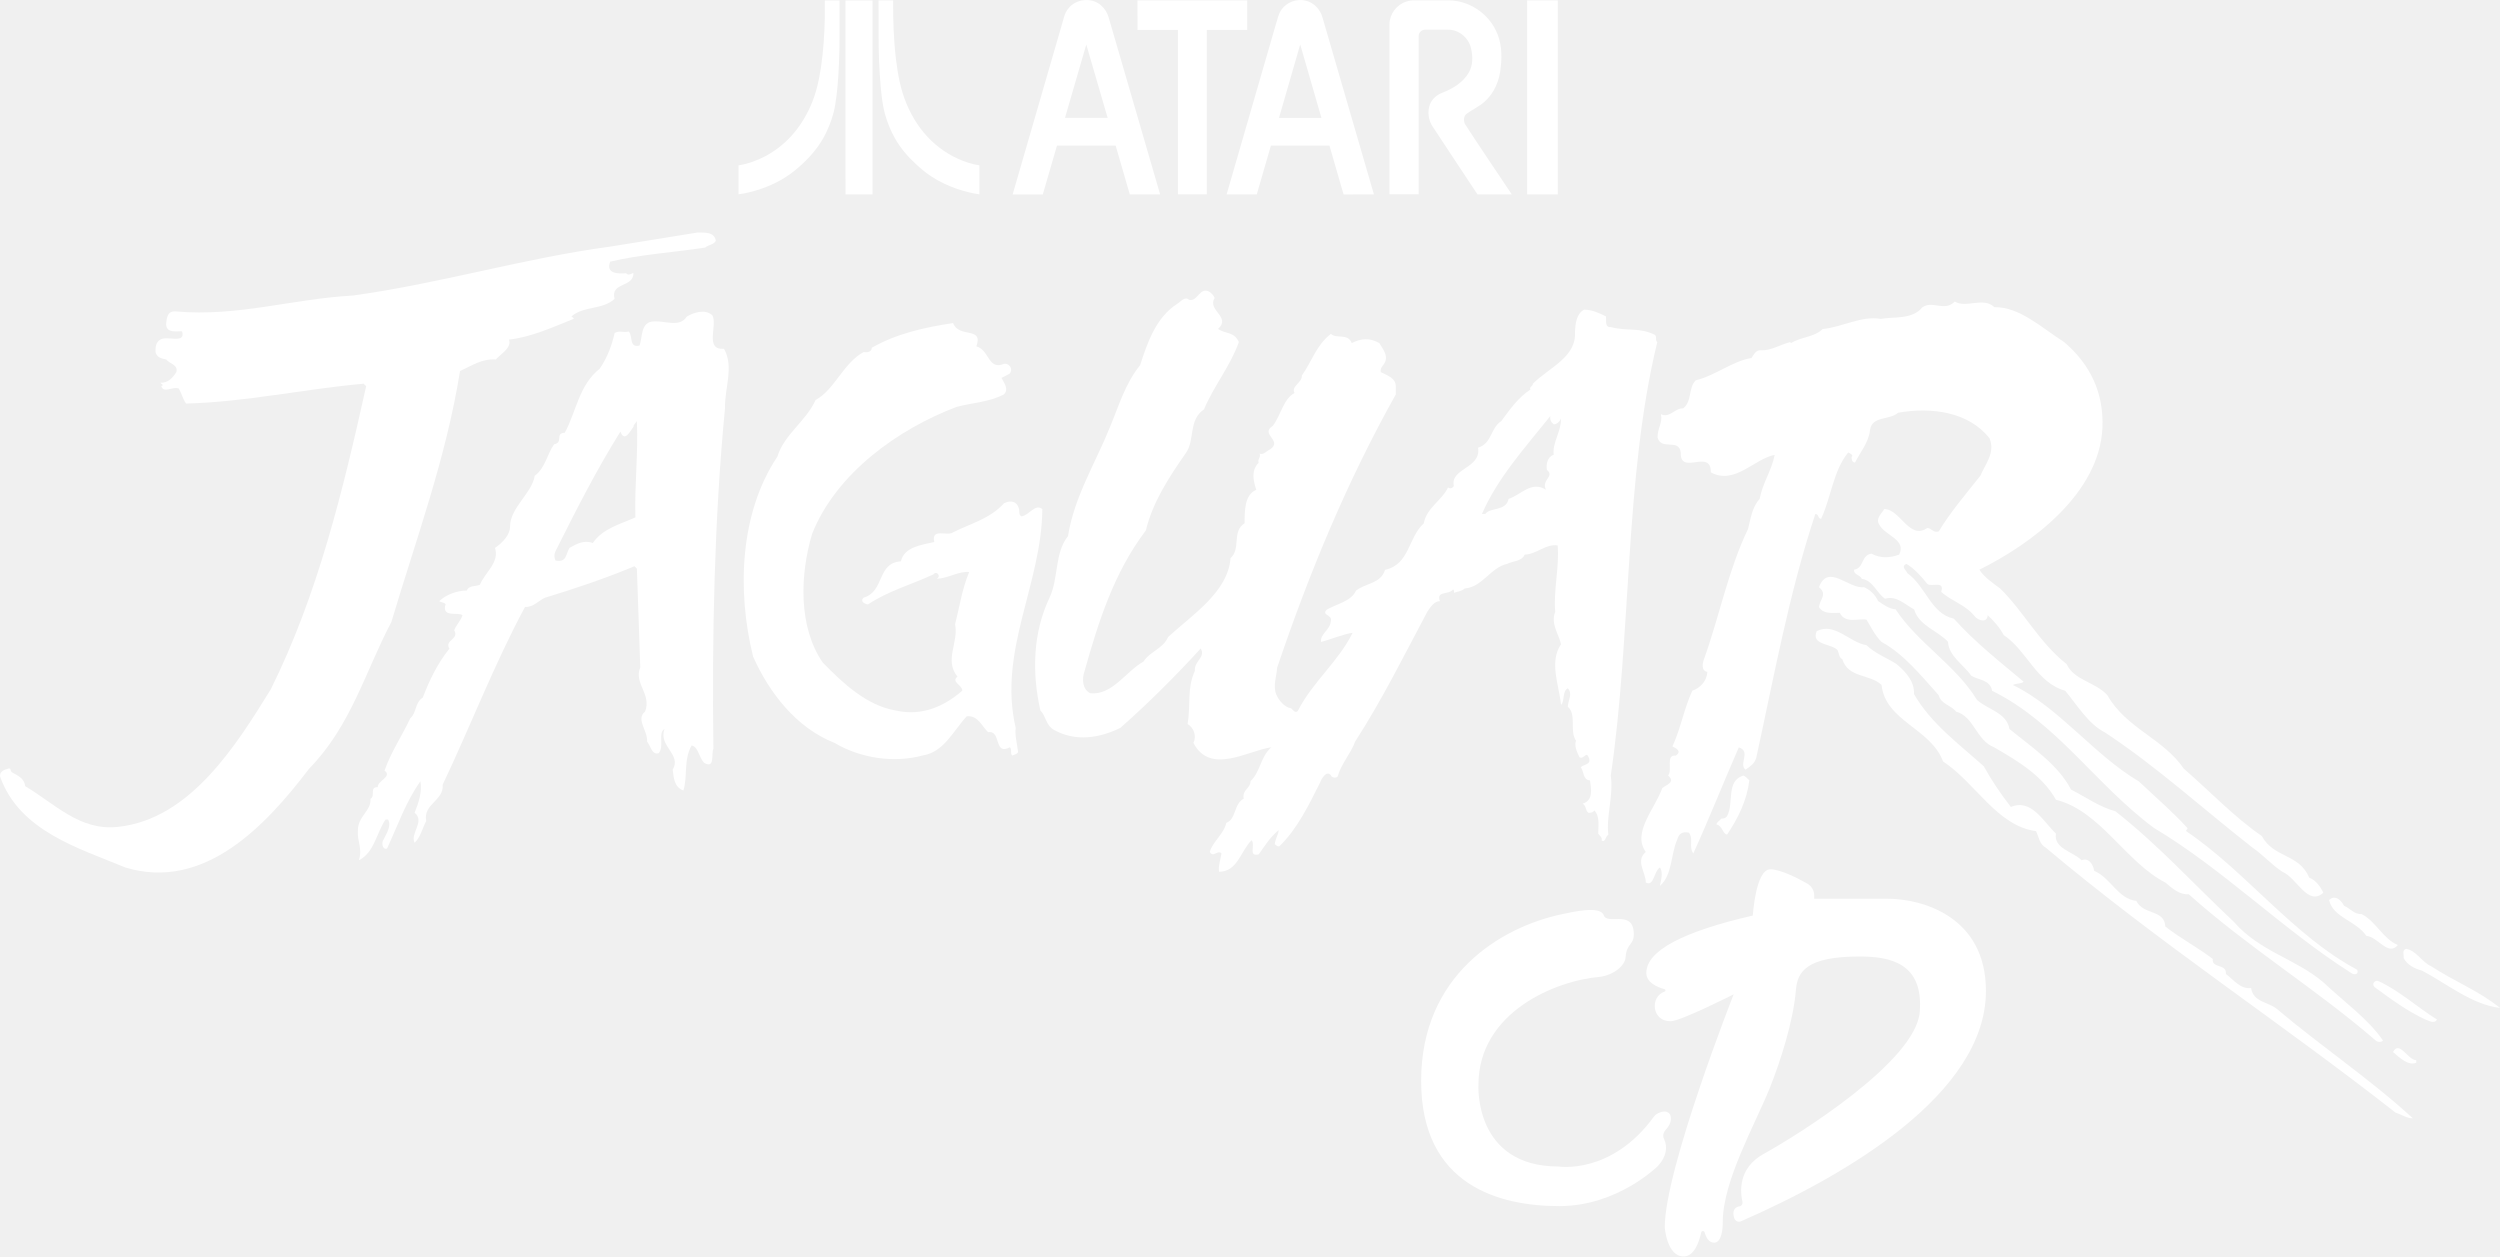
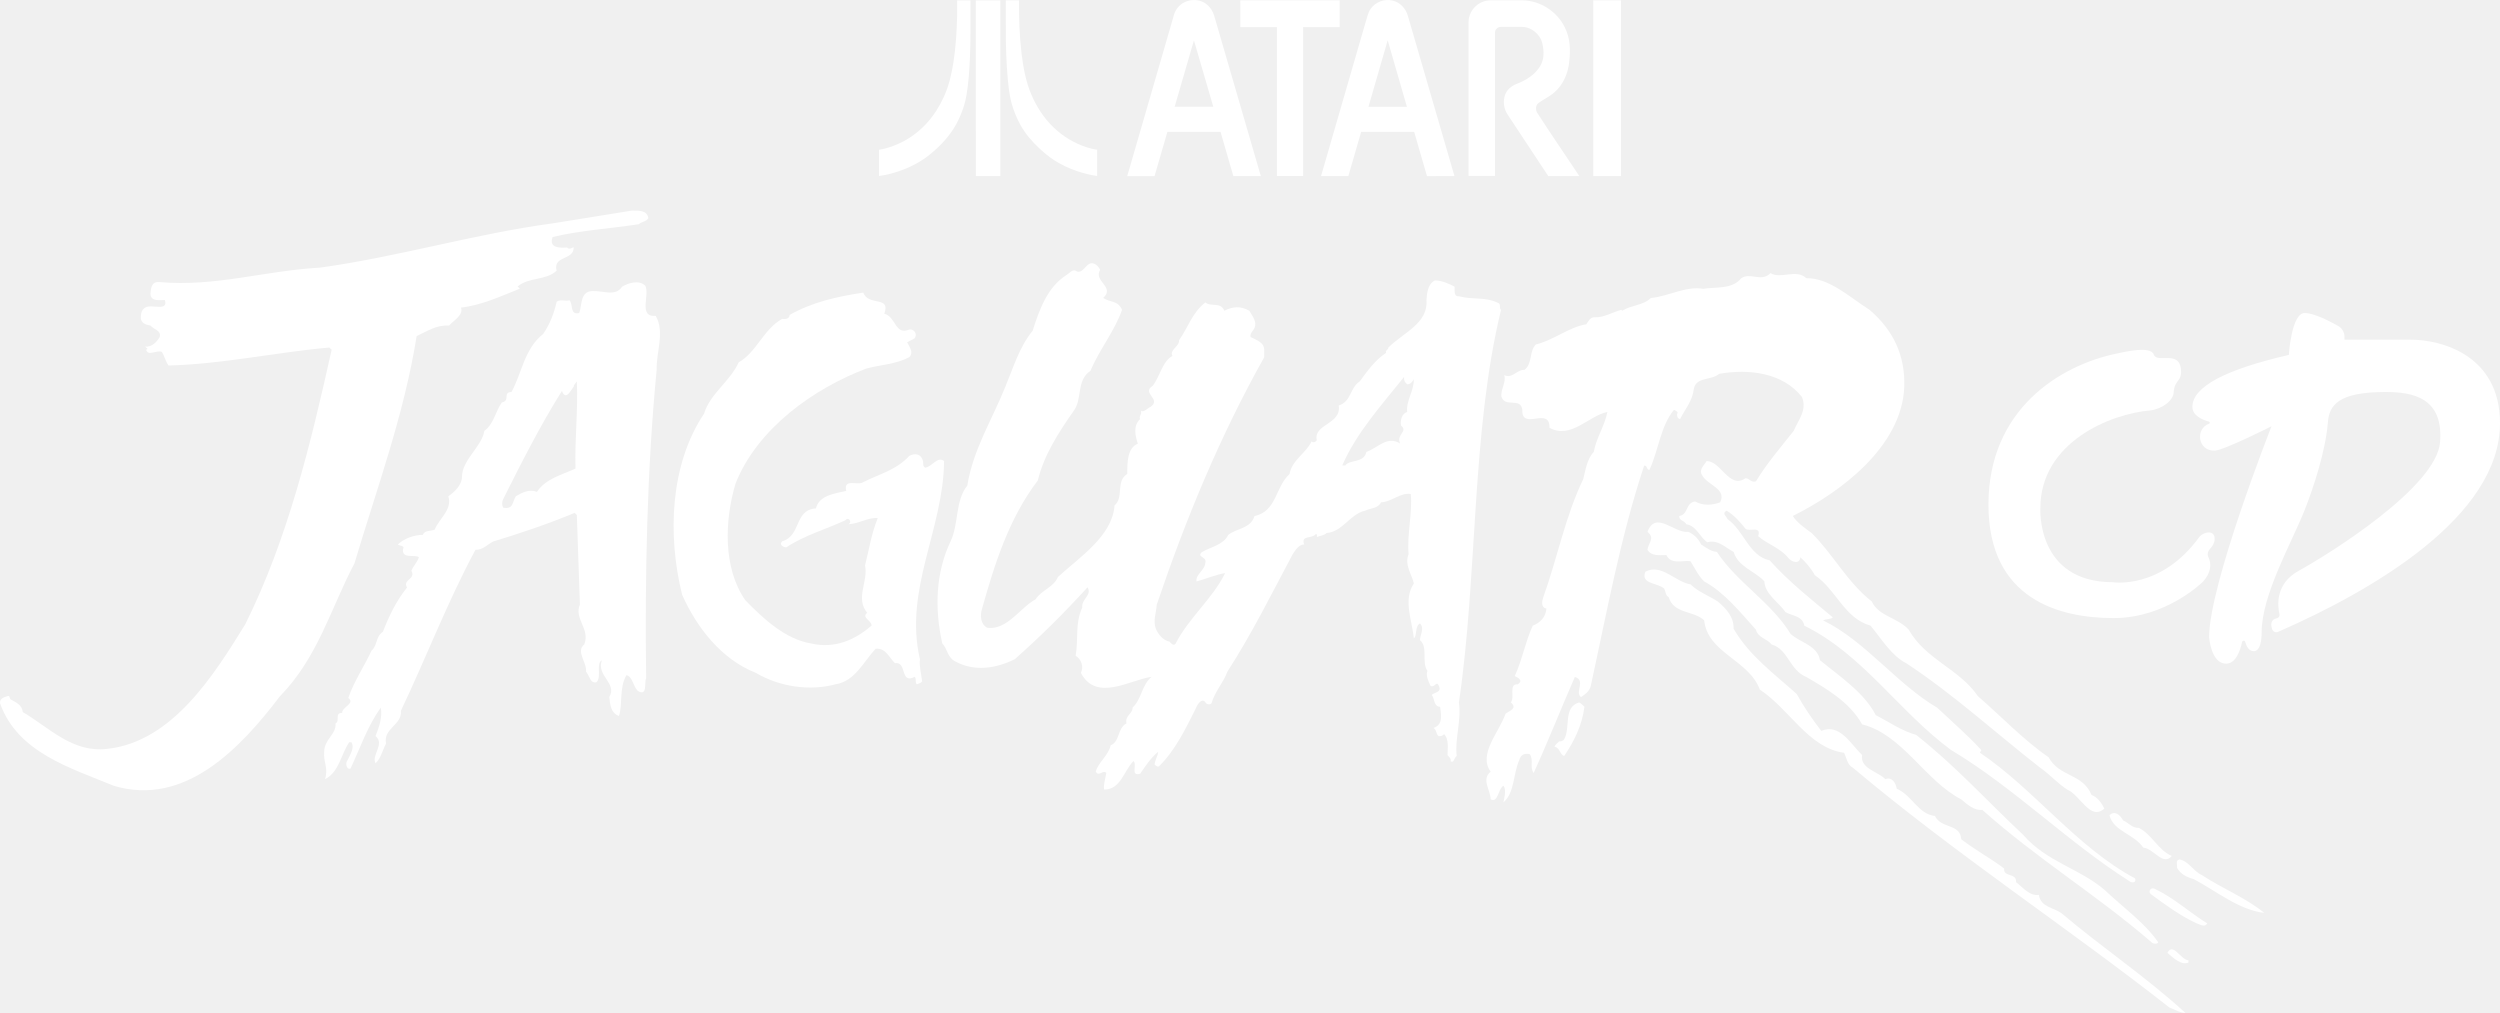
- <svg xmlns="http://www.w3.org/2000/svg" version="1.1" id="Layer_1" x="0px" y="0px" viewBox="0 0 3839 1929.5" style="enable-background:new 0 0 3839 1929.5;">
+ <svg xmlns="http://www.w3.org/2000/svg" version="1.1" id="Layer_1" x="0px" y="0px" viewBox="0 0 4238.6 1717.3" style="enable-background:new 0 0 3839 1929.5;" preserveAspectRatio="xMinYMin">
  <style type="text/css">
	.st0{fill-rule:evenodd;clip-rule:evenodd;}
	.st1{fill:#FFFFFF;}
	.st2{fill-rule:evenodd;clip-rule:evenodd;fill:#FFFFFF;}
</style>
-   <path class="st1" d="M 1266.6 0.7 C 1274.1 0.7 1281.7 0.7 1289.2 0.7 C 1289.2 18.4 1289.2 36.1 1289.2 53.8 C 1289.3 68.6 1288.9 83.3 1288.3 98.1 C 1287.3 119.4 1286 140.8 1282.4 161.8 C 1280 176.3 1275 190.3 1268.7 203.6 C 1258.5 225 1242.6 243.2 1224.6 258.4 C 1208.5 272.5 1189.4 282.8 1169.2 289.8 C 1157.8 293.7 1146.1 296.8 1134.1 298.4 C 1134.1 283.6 1134.1 268.7 1134.1 253.9 C 1148.5 251.7 1162.3 246.6 1175.2 239.9 C 1190.4 231.8 1204.2 221 1215.7 208.2 C 1227.6 195 1237.1 179.7 1244.4 163.5 C 1252.9 144.8 1257.4 124.7 1260.5 104.5 C 1264.4 78.9 1266 52.9 1266.6 27 C 1266.6 18.2 1266.6 9.4 1266.6 0.7 Z" />
-   <path class="st1" d="M 1298.3 0.7 C 1312.1 0.6 1326 0.7 1339.9 0.7 C 1339.9 100 1339.9 199.2 1339.9 298.5 C 1326.1 298.5 1312.2 298.4 1298.4 298.5 C 1298.2 266.8 1298.4 235.2 1298.3 203.5 C 1298.3 135.9 1298.3 68.3 1298.3 0.7 Z" />
-   <path class="st1" d="M 1349.1 0.6 C 1356.6 0.6 1364.1 0.6 1371.5 0.6 C 1371.3 30.9 1372.3 61.2 1375.9 91.3 C 1378.8 114.7 1383 138.2 1392.3 159.9 C 1401.1 180.9 1413.8 200.5 1430.4 216.3 C 1446.2 231.4 1465.4 243 1486.2 249.7 C 1492 251.6 1498 253 1504 253.9 C 1504 268.7 1504 283.6 1504 298.4 C 1492.1 296.8 1480.5 293.7 1469.2 289.9 C 1455.7 285.2 1442.7 279.1 1430.7 271.3 C 1422 265.7 1414 258.9 1406.4 251.9 C 1393.8 240.3 1382.5 227.1 1374.1 212.1 C 1367.5 200.5 1362.6 187.9 1358.9 175 C 1355.4 162.1 1354 148.8 1352.6 135.5 C 1350 106.9 1349 78.1 1349.2 49.3 C 1349.1 33.2 1349.1 16.9 1349.1 0.6 Z" />
-   <path class="st1" d="M 1640.7 12.9 C 1652.3 -1.9 1676.3 -4.4 1690.5 8 C 1696.3 12.9 1700.4 19.6 1702.5 26.9 C 1728.8 117.4 1755.2 207.9 1781.5 298.5 C 1766 298.5 1750.4 298.5 1734.9 298.5 C 1727.6 273.5 1720.4 248.5 1713.2 223.6 C 1683.2 223.5 1653.2 223.6 1623.1 223.6 C 1615.8 248.6 1608.5 273.6 1601.3 298.6 C 1585.9 298.6 1570.4 298.6 1555 298.6 C 1580 212.2 1605 125.9 1630.1 39.5 C 1633.1 30.4 1634.2 20.3 1640.7 12.9 M 1668.1 68.4 C 1657.1 105.9 1646.3 143.5 1635.4 181 C 1657.2 181.1 1679 181 1700.9 181 C 1689.9 143.5 1679 106 1668.1 68.4 Z" />
-   <path class="st1" d="M 1967.8 14.9 C 1975.9 3.2 1991.5 -2.5 2005.3 1.1 C 2017.9 4 2027.6 14.9 2030.9 27.1 C 2057.2 117.6 2083.6 208 2109.8 298.5 C 2094.3 298.6 2078.7 298.5 2063.2 298.6 C 2056 273.6 2048.8 248.6 2041.5 223.6 C 2011.5 223.6 1981.6 223.5 1951.6 223.6 C 1944.4 248.6 1937 273.5 1929.9 298.5 C 1914.5 298.5 1899.1 298.5 1883.6 298.5 C 1908.6 211.7 1933.9 124.9 1959 38.1 C 1961.7 30.3 1962.8 21.7 1967.8 14.9 M 1964 181.1 C 1985.7 181.1 2007.5 181.1 2029.2 181.1 C 2018.4 143.5 2007.4 105.9 1996.6 68.3 C 1985.8 105.9 1974.9 143.4 1964 181.1 Z" />
-   <path class="st1" d="M 1746.7 0.6 C 1802.9 0.6 1859 0.6 1915.2 0.6 C 1915.2 15.8 1915.2 30.9 1915.2 46 C 1894.5 46 1873.8 46 1853.2 46 C 1853.2 130.1 1853.2 214.3 1853.2 298.4 C 1838.4 298.4 1823.6 298.4 1808.8 298.4 C 1808.8 214.3 1808.8 130.1 1808.8 46 C 1788.1 46 1767.4 46 1746.8 46 C 1746.7 30.9 1746.7 15.8 1746.7 0.6 Z" />
-   <path class="st1" d="M 2159.3 2.5 C 2163.6 1 2168.1 0.5 2172.6 0.6 C 2190.3 0.7 2208 0.6 2225.7 0.6 C 2255.5 1.1 2284 19.7 2296.9 46.5 C 2305.8 63.9 2306.8 84.2 2304.5 103.3 C 2302.9 123.3 2294.6 143.3 2279.2 156.6 C 2271.1 163.8 2261 168.2 2252.2 174.7 C 2247.4 178.3 2247.2 185.4 2249.6 190.5 C 2273.1 226.8 2297.5 262.5 2321.5 298.5 C 2304 298.5 2286.4 298.5 2268.8 298.5 C 2245.8 264 2223.1 229.3 2200.2 194.7 C 2193.5 184.9 2191.6 171.8 2195.7 160.6 C 2198.8 152 2206.4 145.7 2214.8 142.4 C 2230.8 136.3 2246.6 126.7 2255.4 111.6 C 2262.1 100.3 2261.8 86.3 2258.8 73.8 C 2255.2 57.7 2239.5 45 2222.9 45.6 C 2211.4 45.7 2200 45.6 2188.5 45.6 C 2183.3 45.5 2178.4 50 2178.5 55.2 C 2178.4 136.2 2178.5 217.3 2178.5 298.3 C 2163.6 298.3 2148.7 298.3 2133.7 298.3 C 2133.7 211.1 2133.7 123.8 2133.7 36.6 C 2133.9 21.5 2144.8 7.1 2159.3 2.5 Z" />
-   <path class="st1" d="M 2345.1 0.6 C 2360.8 0.6 2376.5 0.6 2392.2 0.6 C 2392.2 99.9 2392.2 199.2 2392.2 298.5 C 2376.5 298.5 2360.8 298.5 2345.1 298.5 C 2345.1 199.2 2345.1 99.9 2345.1 0.6 Z" />
+   <g transform="matrix(1, 0, 0, 1, 356.15, 0)">
+     <path class="st1" d="M 1266.6 0.7 C 1274.1 0.7 1281.7 0.7 1289.2 0.7 C 1289.2 18.4 1289.2 36.1 1289.2 53.8 C 1289.3 68.6 1288.9 83.3 1288.3 98.1 C 1287.3 119.4 1286 140.8 1282.4 161.8 C 1280 176.3 1275 190.3 1268.7 203.6 C 1258.5 225 1242.6 243.2 1224.6 258.4 C 1208.5 272.5 1189.4 282.8 1169.2 289.8 C 1157.8 293.7 1146.1 296.8 1134.1 298.4 C 1134.1 283.6 1134.1 268.7 1134.1 253.9 C 1148.5 251.7 1162.3 246.6 1175.2 239.9 C 1190.4 231.8 1204.2 221 1215.7 208.2 C 1227.6 195 1237.1 179.7 1244.4 163.5 C 1252.9 144.8 1257.4 124.7 1260.5 104.5 C 1264.4 78.9 1266 52.9 1266.6 27 C 1266.6 18.2 1266.6 9.4 1266.6 0.7 Z" />
+     <path class="st1" d="M 1298.3 0.7 C 1312.1 0.6 1326 0.7 1339.9 0.7 C 1339.9 100 1339.9 199.2 1339.9 298.5 C 1326.1 298.5 1312.2 298.4 1298.4 298.5 C 1298.2 266.8 1298.4 235.2 1298.3 203.5 C 1298.3 135.9 1298.3 68.3 1298.3 0.7 Z" />
+     <path class="st1" d="M 1349.1 0.6 C 1356.6 0.6 1364.1 0.6 1371.5 0.6 C 1371.3 30.9 1372.3 61.2 1375.9 91.3 C 1378.8 114.7 1383 138.2 1392.3 159.9 C 1401.1 180.9 1413.8 200.5 1430.4 216.3 C 1446.2 231.4 1465.4 243 1486.2 249.7 C 1492 251.6 1498 253 1504 253.9 C 1504 268.7 1504 283.6 1504 298.4 C 1492.1 296.8 1480.5 293.7 1469.2 289.9 C 1455.7 285.2 1442.7 279.1 1430.7 271.3 C 1422 265.7 1414 258.9 1406.4 251.9 C 1393.8 240.3 1382.5 227.1 1374.1 212.1 C 1367.5 200.5 1362.6 187.9 1358.9 175 C 1355.4 162.1 1354 148.8 1352.6 135.5 C 1350 106.9 1349 78.1 1349.2 49.3 C 1349.1 33.2 1349.1 16.9 1349.1 0.6 Z" />
+     <path class="st1" d="M 1640.7 12.9 C 1652.3 -1.9 1676.3 -4.4 1690.5 8 C 1696.3 12.9 1700.4 19.6 1702.5 26.9 C 1728.8 117.4 1755.2 207.9 1781.5 298.5 C 1766 298.5 1750.4 298.5 1734.9 298.5 C 1727.6 273.5 1720.4 248.5 1713.2 223.6 C 1683.2 223.5 1653.2 223.6 1623.1 223.6 C 1615.8 248.6 1608.5 273.6 1601.3 298.6 C 1585.9 298.6 1570.4 298.6 1555 298.6 C 1580 212.2 1605 125.9 1630.1 39.5 C 1633.1 30.4 1634.2 20.3 1640.7 12.9 M 1668.1 68.4 C 1657.1 105.9 1646.3 143.5 1635.4 181 C 1657.2 181.1 1679 181 1700.9 181 C 1689.9 143.5 1679 106 1668.1 68.4 Z" />
+     <path class="st1" d="M 1967.8 14.9 C 1975.9 3.2 1991.5 -2.5 2005.3 1.1 C 2017.9 4 2027.6 14.9 2030.9 27.1 C 2057.2 117.6 2083.6 208 2109.8 298.5 C 2094.3 298.6 2078.7 298.5 2063.2 298.6 C 2056 273.6 2048.8 248.6 2041.5 223.6 C 2011.5 223.6 1981.6 223.5 1951.6 223.6 C 1944.4 248.6 1937 273.5 1929.9 298.5 C 1914.5 298.5 1899.1 298.5 1883.6 298.5 C 1908.6 211.7 1933.9 124.9 1959 38.1 C 1961.7 30.3 1962.8 21.7 1967.8 14.9 M 1964 181.1 C 1985.7 181.1 2007.5 181.1 2029.2 181.1 C 2018.4 143.5 2007.4 105.9 1996.6 68.3 C 1985.8 105.9 1974.9 143.4 1964 181.1 Z" />
+     <path class="st1" d="M 1746.7 0.6 C 1802.9 0.6 1859 0.6 1915.2 0.6 C 1915.2 15.8 1915.2 30.9 1915.2 46 C 1894.5 46 1873.8 46 1853.2 46 C 1853.2 130.1 1853.2 214.3 1853.2 298.4 C 1838.4 298.4 1823.6 298.4 1808.8 298.4 C 1808.8 214.3 1808.8 130.1 1808.8 46 C 1788.1 46 1767.4 46 1746.8 46 C 1746.7 30.9 1746.7 15.8 1746.7 0.6 Z" />
+     <path class="st1" d="M 2159.3 2.5 C 2163.6 1 2168.1 0.5 2172.6 0.6 C 2190.3 0.7 2208 0.6 2225.7 0.6 C 2255.5 1.1 2284 19.7 2296.9 46.5 C 2305.8 63.9 2306.8 84.2 2304.5 103.3 C 2302.9 123.3 2294.6 143.3 2279.2 156.6 C 2271.1 163.8 2261 168.2 2252.2 174.7 C 2247.4 178.3 2247.2 185.4 2249.6 190.5 C 2273.1 226.8 2297.5 262.5 2321.5 298.5 C 2304 298.5 2286.4 298.5 2268.8 298.5 C 2245.8 264 2223.1 229.3 2200.2 194.7 C 2193.5 184.9 2191.6 171.8 2195.7 160.6 C 2198.8 152 2206.4 145.7 2214.8 142.4 C 2230.8 136.3 2246.6 126.7 2255.4 111.6 C 2262.1 100.3 2261.8 86.3 2258.8 73.8 C 2255.2 57.7 2239.5 45 2222.9 45.6 C 2211.4 45.7 2200 45.6 2188.5 45.6 C 2183.3 45.5 2178.4 50 2178.5 55.2 C 2178.4 136.2 2178.5 217.3 2178.5 298.3 C 2163.6 298.3 2148.7 298.3 2133.7 298.3 C 2133.7 211.1 2133.7 123.8 2133.7 36.6 C 2133.9 21.5 2144.8 7.1 2159.3 2.5 Z" />
+     <path class="st1" d="M 2345.1 0.6 C 2360.8 0.6 2376.5 0.6 2392.2 0.6 C 2392.2 99.9 2392.2 199.2 2392.2 298.5 C 2376.5 298.5 2360.8 298.5 2345.1 298.5 C 2345.1 199.2 2345.1 99.9 2345.1 0.6 Z" />
+   </g>
  <path class="st1" d="M 1499.3 531.9 C 1519.4 537.1 1517.1 569.1 1541.7 558.7 C 1548.4 557.2 1556.6 565.4 1550.6 573.6 C 1546.9 575.8 1542.4 578.1 1537.9 580.3 C 1541.6 587.7 1549.8 597.4 1541.6 605.6 C 1519.3 617.5 1493.3 618.3 1468.7 624.9 C 1380.2 658.4 1284.3 726.1 1247.1 819.7 C 1228.5 882.2 1225.5 962.5 1263.5 1017.5 C 1294.7 1049.5 1331.2 1083.7 1375.8 1091.1 C 1415.2 1100 1449.4 1085.2 1477.7 1060.6 C 1477.7 1051.7 1459.9 1047.2 1470.3 1039 C 1449.5 1013.7 1472.5 986.2 1466.6 958.7 C 1474 929.7 1477 905.9 1488.2 878.4 C 1471.8 876.9 1456.2 888.1 1438.4 888.8 C 1445.8 885.1 1438.4 875.4 1433.2 882.1 C 1399.7 897.7 1364 907.4 1332.8 928.2 C 1328.3 927.5 1320.1 923.8 1326.1 917.8 C 1358.9 908.2 1346.2 864.3 1383.4 862 C 1388.6 839.7 1415.4 836.7 1434.7 832.3 C 1429.5 810 1454.8 824.1 1463.7 817.4 C 1489.7 804 1519.5 797.3 1541.8 772.8 C 1552.2 767.6 1561.9 769.8 1564.9 781.7 C 1565.7 786.1 1564.1 790.6 1568.6 792.9 C 1580.5 791.4 1589.4 772.8 1600.6 781.7 C 1599.8 897 1532.2 999.6 1559.7 1117.8 C 1558.2 1128.9 1561.9 1142.3 1563.4 1155 C 1561.1 1158.7 1557.4 1158.7 1554.5 1160.2 C 1550.8 1157.2 1554.5 1151.3 1550.8 1147.5 C 1525.5 1160.9 1538.1 1120.7 1517.3 1124.4 C 1506.9 1114 1501.7 1098.4 1484.6 1099.9 C 1463.8 1122.2 1449.6 1154.9 1416.9 1160.1 C 1373 1172 1321.7 1164.6 1281.5 1140.8 C 1222.7 1117.7 1181.1 1063.5 1156.5 1008.4 C 1131.2 906.5 1136.4 786.8 1193.7 701.3 C 1204.1 667.1 1237.6 647 1252.4 614.3 C 1282.1 597.9 1294.8 557.8 1326 540.7 C 1331.2 541.5 1338.7 540.7 1338.7 534 C 1376.6 512.4 1419 502.8 1463.6 496.1 C 1472.6 520 1510.5 500.7 1499.3 531.9" />
  <path class="st1" d="M 2380.6 639 C 2341.9 687.3 2299.5 734.2 2275.7 789.2 L 2280.9 789.2 C 2287.6 778.8 2312.9 785.5 2316.6 766.1 C 2335.2 760.2 2351.6 737.8 2373.9 752 C 2366.5 736.4 2388 731.9 2375.4 721.5 C 2373.9 713.3 2376.2 701.4 2385.8 698.4 C 2383.6 679.1 2397.7 662.7 2397 642.6 C 2396.2 645.6 2391.1 652.2 2385.8 651.5 C 2382.1 648.7 2379.9 645 2380.6 639 M 1865.2 457.5 C 1853.3 476.8 1891.2 486.5 1870.4 505.1 C 1882.3 513.3 1894.9 508.8 1902.4 525.2 C 1889.7 561.6 1863.7 592.9 1848.9 628.6 C 1824.4 645 1835.5 676.2 1820.6 696.3 C 1794.6 733.5 1770 771.4 1759.6 814.5 C 1710.5 879.2 1686.7 955 1665.1 1031.7 C 1661.4 1042.8 1662.1 1058.5 1674 1064.4 C 1707.5 1068.8 1730.5 1029.4 1755.8 1016.1 C 1765.5 1000.5 1786.3 996 1793.7 978.2 C 1830.1 944.7 1885.9 909 1889.6 857 C 1906 842.9 1891.1 816.1 1911.2 803.5 C 1911.2 784.2 1911.2 759.6 1929.1 752.2 C 1924.6 738.1 1920.9 722.5 1932.8 710.6 C 1930.6 705.4 1936.5 702.4 1934.3 696.5 C 1939.5 699.5 1945.5 692.1 1950.7 689.8 C 1970 676.4 1934.3 666.7 1954.4 654.1 C 1967 637.7 1970.7 612.5 1987.9 603.5 C 1982 593.1 1999.8 587.9 1999.1 576.7 C 2014 555.9 2021.4 529.8 2043.7 512.7 C 2052.6 520.9 2069.7 511.2 2075.7 526.8 C 2090.6 519.4 2103.2 518.6 2118.1 526.8 C 2123.3 535.7 2131.5 545.4 2127 555.8 C 2124.8 561 2118.8 564.7 2120.3 571.4 C 2130 576.6 2144.1 580.3 2143.4 594.5 L 2143.4 605.7 C 2068.3 739.6 2010.3 880.1 1961.2 1025.2 C 1960.4 1038.6 1954.5 1052.7 1959.7 1066.1 C 1963.4 1075 1972.3 1086.2 1982.7 1087.7 C 1985.7 1090.7 1989.4 1095.9 1993.1 1091.4 C 2015.4 1047.5 2055.6 1015.5 2077.1 971.7 C 2062.2 973.9 2045.1 981.4 2028.7 985.8 C 2026.5 973.9 2042.8 967.2 2043.6 953.9 C 2046.6 943.5 2028 945 2037.7 936 C 2053.3 927.1 2074.9 923.4 2082.3 907 C 2097.2 895.1 2120.2 896.6 2126.9 875 C 2164.8 866.8 2161.9 825.9 2186.4 803.6 C 2190.1 780.5 2214.7 767.9 2223.6 748.5 C 2226.6 750.8 2230.3 750 2232.5 746.3 C 2226.5 718.8 2274.9 719.5 2269.7 687.5 C 2291.3 680.8 2288.3 657.8 2305.4 646.6 C 2318.1 629.5 2330.7 610.9 2350.1 598.2 C 2347.8 593.8 2354.5 593 2353.8 589.3 C 2379.1 564 2421.5 548.4 2418.5 509 C 2419.3 498.6 2420 482.2 2432.6 475.5 C 2445.2 475.5 2457.1 481.4 2466.1 485.9 C 2466.9 491.8 2463.9 503 2473.5 502.3 C 2499.5 509 2517.4 502.3 2541.2 514.2 C 2544.9 517.2 2541.2 522.4 2544.9 525.4 C 2494.3 733.6 2505.5 974.6 2473.5 1191 C 2478 1221.5 2466.1 1254.2 2469.8 1281.7 C 2464.6 1285.4 2465.3 1294.3 2459.4 1290.6 C 2460.9 1286.1 2456.4 1283.2 2454.2 1280.2 C 2454.2 1269.8 2457.2 1253.4 2448.2 1244.5 C 2446.7 1247.5 2443 1248.2 2439.3 1248.2 C 2434.1 1244.5 2436.3 1237.8 2430.4 1234.1 C 2447.5 1228.9 2443.1 1210.3 2441.6 1198.4 C 2430.4 1197.6 2432.7 1185 2427.5 1178.3 C 2430.5 1173.8 2445.3 1174.6 2439.4 1162.7 C 2435.7 1153 2432 1167.1 2425.3 1162.7 C 2421.6 1154.5 2417.1 1145.6 2420.1 1137.4 C 2409.7 1122.5 2421.6 1097.2 2407.5 1085.3 C 2407.5 1076.4 2415.7 1065.2 2407.5 1057 C 2398.6 1061.5 2403 1077.8 2397.1 1082.3 C 2394.1 1051.8 2378.5 1016.8 2397.1 989.3 C 2394.1 974.4 2380.7 958.1 2388.2 939.5 C 2385.2 906.8 2394.9 869.6 2391.9 837.6 C 2374 834.6 2359.9 851 2341.3 851.7 C 2336.8 862.1 2323.5 861.4 2314.5 865.8 C 2288.5 871.7 2276.6 901.5 2249.1 903.7 C 2244.6 908.2 2238 908.2 2232.7 910.4 C 2232.7 908.9 2233.4 905.9 2231.2 905.2 C 2224.5 914.1 2205.2 906.7 2211.1 923.1 C 2202.2 923.1 2196.2 932.8 2191.8 939.4 C 2156.1 1006.4 2122.7 1074 2081 1138.7 C 2074.3 1157.3 2059.4 1172.9 2054.2 1192.2 C 2051.2 1195.9 2044.5 1193.7 2043.8 1190.7 C 2037.1 1181.8 2028.9 1196.6 2027.4 1201.1 C 2010.3 1235.3 1992.4 1272.5 1964.9 1299.3 C 1961.9 1300.8 1959.7 1297.8 1957.5 1296.3 C 1958.3 1288.1 1963.5 1280.7 1963.5 1274.7 C 1950.1 1285.9 1941.9 1299.3 1933 1311.9 C 1915.9 1316.3 1928.5 1297 1921.8 1290.3 C 1905.4 1306.7 1900.2 1338.7 1872 1338.7 C 1870.5 1330.5 1874.2 1320.1 1875.7 1310.4 C 1869.7 1304.5 1863 1317.8 1857.8 1308.2 C 1861.5 1293.3 1879.4 1280.7 1883.1 1263.6 C 1898.7 1257.7 1894.3 1234.6 1909.9 1226.4 C 1906.9 1213 1920.3 1210.8 1920.3 1199.6 C 1935.9 1184.7 1935.2 1162.4 1952.3 1147.5 C 1915.8 1152.7 1858.6 1190.6 1832.6 1140.8 C 1837.8 1130.4 1833.4 1117.7 1823.7 1111.8 C 1828.9 1080.6 1822.2 1058.3 1834.9 1030 C 1833.4 1015.1 1852 1009.2 1843.8 995.8 C 1805.9 1037.4 1763.5 1079.8 1720.3 1117.8 C 1688.3 1133.4 1651.9 1139.4 1618.4 1120.8 C 1605.8 1113.4 1606.5 1100 1597.6 1091 C 1584.2 1031.5 1586.5 970.5 1611.7 917.7 C 1625.8 888 1619.1 849.3 1640 823.3 C 1649.7 762.3 1682.4 711 1704.7 655.2 C 1718.1 623.2 1727.8 589 1750.8 560.7 C 1762 525.7 1775.4 487.1 1808.1 466.3 C 1813.3 463.3 1819.3 454.4 1825.9 460.4 C 1839.3 464.1 1842.3 438.8 1857.9 448.5 C 1860.8 450.8 1863.7 453.8 1865.2 457.5" />
  <path class="st1" d="M 1099.2 369.8 C 1096.2 375.7 1088.1 375.7 1082.8 380.2 C 1034.5 387.6 983.9 390.6 937 401.8 C 929.6 421.1 950.4 420.4 961.5 419.6 C 965.2 424.8 971.9 418.1 972.7 419.6 C 972.7 441.9 937 433 943.7 459 C 925.1 476.1 896.8 469.4 877.5 485.8 C 879 487.3 880.5 488 881.2 489.5 C 849.2 502.2 815.8 517.8 781.5 521.5 C 786.7 534.1 767.4 544.6 761.4 552 C 739.9 550.5 724.2 561.7 706.4 569.8 C 685 703.7 638.9 827.9 601 955.1 C 560.9 1031 539.3 1114.3 474.6 1180.5 C 408.4 1267.5 314 1368.7 192.7 1332.2 C 121.3 1302.5 29.8 1276.4 0.1 1192.4 C -0.7 1185 6 1182 12 1180.5 C 17.2 1178.3 15.7 1183.5 17.9 1185.7 C 26.8 1190.9 37.2 1194.6 38.7 1207.3 C 84.1 1234.1 122.7 1276.5 181.5 1269.7 C 292.3 1257.8 363 1144 415.8 1058.5 C 487.9 913.5 526.6 753.6 562.3 592.9 C 560.8 591.4 559.3 590.7 558.6 589.2 C 466.4 597.4 377.1 617.4 285.7 619.7 C 280.5 612.3 279 604.1 274.5 596.6 C 264.8 592.9 251.4 604.8 247.7 592.9 C 252.9 591.4 246.9 589.2 246.2 587.7 C 257.4 588.5 265.5 580.3 270.8 571.3 C 273.8 560.1 260.4 558.6 255.2 552 C 247.8 550.5 241.1 549 238.8 540.8 C 238.8 533.4 238.8 525.9 246.2 521.5 C 256.6 514.8 285.6 528.9 279.6 508.8 C 272.9 508.1 255.8 512.5 255.1 498.4 C 255.9 487.2 257.3 476.8 270.7 478.3 C 365.9 486.5 448.4 459 542.1 453.8 C 676.7 435.2 804.6 396.5 937 378.7 C 981.6 371.3 1026.2 364.6 1070.9 357.1 C 1082.1 357.2 1097 355.7 1099.2 369.8" />
  <path class="st1" d="M 978 646.5 C 976.5 649.5 972.8 651.7 972.8 655.4 C 968.3 660.6 959.4 680.7 952.7 662.8 C 915.5 722.3 884.3 784 853 846.5 C 850.8 851 850.8 856.2 853 860.7 C 870.8 864.4 868.6 850.3 874.6 841.3 C 885 835.4 896.9 828.7 910.3 833.9 C 925.2 811.6 952.7 804.9 975.7 794.5 C 974.3 743.9 980.2 697 978 646.5 M 1094 484.3 C 1102.2 499.9 1081.4 537.8 1111.8 535.6 C 1127.4 563.1 1112.6 595.8 1113.3 627.1 C 1096.9 796.7 1093.2 978.9 1095.5 1149.9 C 1091.8 1157.3 1098.5 1181.2 1081.4 1171.5 C 1073.2 1163.3 1072.5 1146.9 1062.1 1144.7 C 1049.4 1166.3 1056.1 1193.8 1049.4 1213.9 C 1035.3 1208.7 1034.5 1194.6 1033 1181.9 C 1047.1 1158.1 1010.7 1146.2 1020.4 1119.4 C 1010 1125.3 1020.4 1146.9 1011.5 1156.6 C 1001.1 1159.6 999.6 1146.2 993.6 1138.7 C 995.1 1122.4 975.8 1104.5 990.6 1092.6 C 1001 1065.8 972.8 1049.5 983.2 1024.9 C 981.7 976.6 979.5 919.3 978 873.2 L 974.3 869.5 C 929.7 888.1 881.3 904.5 836.7 917.9 C 827 922.3 818.9 932.8 806.2 932 C 758.6 1020.5 722.9 1114.2 679.8 1204.9 C 682 1229.4 649.3 1234.6 654.5 1260.7 C 648.6 1271.9 645.6 1286 636.7 1294.1 C 629.3 1280 653.1 1261.4 636.7 1248 C 642.6 1233.1 648.6 1216 645.6 1199.7 C 623.3 1230.9 610.6 1268.1 594.3 1303.1 C 586.9 1305.3 585.4 1293.4 589.1 1289 C 593.5 1280.1 601.7 1267.4 595.8 1258.5 L 592 1258.5 C 577.9 1279.4 574.9 1309.1 551.1 1321 C 557 1301.6 548.1 1292.7 549.6 1274.9 C 549.6 1253.3 570.4 1245.2 568.9 1226.6 C 577.1 1222.1 566.7 1208.7 580.1 1208.7 C 579.3 1199 603.2 1192.4 590.5 1183.4 C 600.1 1155.1 618 1129.1 629.9 1103.1 C 640.3 1094.2 636.6 1079.3 649.2 1071.2 C 658.9 1045.9 671.5 1019.1 690.1 996.1 C 681.9 982.7 705.7 982 697.5 967.8 C 700.5 959.6 707.9 952.9 710.2 944.7 C 703.5 939.5 680.4 948.4 683.4 930.6 C 687.1 925.4 677.4 925.4 674.5 923.2 C 684.9 912.8 702.8 906.8 716.9 906.8 C 719.9 898.6 730.3 900.9 737 897.9 C 744.4 879.3 767.5 863.7 760.1 841.4 C 772 833.2 783.2 821.3 783.2 808.7 C 783.2 779.7 817.4 756.7 821.1 730.6 C 837.5 718.7 840.4 696.4 850.9 682.3 C 865.8 679.3 851.6 665.2 867.3 664.5 C 885.1 631.8 888.9 591.6 920.8 566.3 C 932.7 549.2 939.4 530.6 943.9 511.3 C 952.1 506.9 956.5 511.3 965.5 509.1 C 972.2 515.8 965.5 534.4 981.9 530.7 C 987.1 519.5 982.6 493.5 1004.9 493.5 C 1022.8 492.7 1043.6 503.2 1054.7 486.1 C 1065 479.9 1082.9 473.9 1094 484.3" />
  <path class="st1" d="M 3062.6 471.7 C 3101.3 471 3135.5 503.6 3169.7 525.3 C 3210.6 560.2 3230.7 604.1 3228.5 656.9 C 3224 757.3 3120.7 834.6 3039.6 874.8 C 3046.3 885.9 3060.4 895.6 3071.6 903.8 C 3107.3 938.8 3131.8 987.1 3173.5 1019.8 C 3185.4 1045.1 3216.6 1046.6 3236 1067.4 C 3265 1118.7 3321.5 1133.6 3353.5 1180.4 C 3392.2 1213.9 3430.9 1254.8 3473.2 1283.8 C 3491.8 1318 3530.5 1310.6 3546.1 1347.8 C 3556.5 1351.5 3563.9 1362.7 3567.7 1370.9 C 3543.9 1392.4 3526.8 1347.8 3505.2 1338.9 C 3488.8 1328.5 3476.2 1313.6 3459.1 1301.7 C 3381 1240.7 3313.3 1178.2 3232.3 1124.7 C 3207 1112 3189.9 1083 3171.3 1060.7 C 3126.7 1048.1 3113.3 999.7 3076.9 975.2 C 3071 964 3061.3 952.9 3052.3 944.7 C 3051.6 957.4 3037.4 952.9 3032.2 946.2 C 3018.8 929.1 2995.8 922.4 2980.9 909 C 2986.9 890.4 2965.3 902.3 2959.4 896.4 C 2950.5 885.3 2939.3 872.6 2927.4 865.9 C 2918.5 870.4 2927.4 875.6 2928.9 880.1 C 2957.2 900.2 2965.3 942.6 3000.3 950 C 3033.8 987.2 3071 1016.2 3107.4 1046.7 C 3104.4 1050.4 3096.2 1048.9 3091 1051.9 C 3161.7 1086.1 3215.9 1159.7 3284.4 1199.9 C 3310.4 1224.4 3337.2 1247.5 3358.8 1271.3 C 3360.3 1273.5 3355.8 1274.3 3357.3 1276.5 C 3448.8 1338.2 3521.7 1437.1 3619.8 1489.2 C 3622.8 1496.6 3614.6 1497.4 3610.9 1494.4 C 3505.3 1427.5 3414.6 1335.2 3307.5 1271.3 C 3218.2 1205.1 3158.8 1109.9 3059.1 1060.8 C 3056.1 1043.7 3038.3 1044.5 3027.1 1037.7 C 3015.9 1021.3 2992.1 1007.2 2991.4 985.6 C 2975.8 968.5 2946.8 961.1 2939.3 935.8 C 2925.2 928.4 2912.5 914.2 2894.7 919.4 C 2882.1 911.2 2876.1 891.1 2859 888.9 C 2856 882.2 2846.3 882.9 2847.1 874.8 C 2862.7 872.6 2857.5 852.5 2873.9 850.2 C 2887.3 857.6 2902.2 856.9 2916.3 851.7 C 2928.2 828.6 2894.7 822.7 2885.8 805.6 C 2879.1 795.9 2891.7 786.3 2893.2 781.8 C 2917.7 781.1 2931.9 830.1 2959.4 810.8 C 2966.1 810.8 2969 819 2977.2 816 C 2995 786.3 3018.8 758.7 3041.1 730.5 C 3048.5 712.6 3064.2 695.6 3055.2 673.2 C 3023.2 632.3 2966 624.8 2914.7 633.8 C 2901.3 645.7 2874.5 638.2 2871.6 660.6 C 2869.3 679.9 2856.7 694.1 2848.5 710.4 C 2844 709.7 2843.3 706 2843.3 701.5 C 2847 699.3 2840.3 695.6 2838.1 694.8 C 2815 723.1 2812.1 763.2 2796.5 796.7 C 2791.3 796.7 2793.5 789.3 2787.6 789.3 C 2747.4 910.5 2724.4 1037.7 2696.8 1164.1 C 2693.8 1173 2687.9 1176.7 2680.5 1181.9 C 2669.3 1173.7 2689.4 1153.6 2670.1 1147.7 C 2646.3 1202 2624.7 1257 2600.2 1310.6 C 2592.8 1299.4 2601 1289 2593.5 1278.6 C 2583.1 1276.4 2577.9 1280.8 2575.7 1289 C 2565.3 1312.1 2568.3 1344 2548.9 1360.4 C 2549.7 1355.2 2554.9 1339.6 2548.9 1332.1 C 2539.2 1338.8 2540 1361.8 2527.3 1355.2 C 2527.3 1339.6 2511 1321.7 2527.3 1308.3 C 2505.8 1278.5 2541.4 1242.1 2552.6 1210.1 C 2559.3 1204.9 2573.4 1201.2 2561.5 1190.8 C 2568.9 1182.6 2557 1158.8 2573.4 1160.3 C 2583 1153.6 2574.1 1149.1 2568.2 1146.2 C 2580.9 1118.7 2586 1088.2 2598.7 1060.7 C 2611.3 1056.2 2621 1045.8 2621.8 1031.7 C 2612.1 1030.2 2614.4 1018.3 2616.6 1012.4 C 2640.4 946.2 2653.8 875.5 2684.3 812.3 C 2688 798.2 2690.2 778.9 2702.1 766.2 C 2706.6 741.6 2720.7 722.3 2725.2 698.5 C 2694 704.4 2663.5 745.4 2627.1 725.3 C 2627.8 688.1 2579.5 731.2 2581 694.8 C 2578 672.5 2551.2 692.6 2545.3 671.7 C 2545.3 656.8 2553.5 649.4 2550.5 636 C 2563.9 642.7 2572 626.3 2584.7 627.1 C 2598.8 616 2592.1 595.9 2604 584 C 2634.5 576.6 2660.5 554.3 2689.5 549.8 C 2693.2 544.6 2696.2 537.1 2704.4 537.9 C 2719.3 538.7 2734.1 529 2749 525.3 C 2749 526 2749.8 526 2750.5 526.8 C 2765.4 517.2 2786.2 517.9 2798.8 505.3 C 2829.3 502.3 2858.3 484.5 2888 489.7 C 2908.1 486 2936.4 491.2 2952 471.9 C 2967.6 460.8 2986.2 479.3 3001.8 463 C 3018.7 473.9 3045.5 455.3 3062.6 471.7" />
  <path class="st1" d="M 2884.1 923.1 C 2892.3 928.3 2900.5 935 2910.9 935.7 C 2944.4 987 3003.1 1021.2 3035.9 1074.8 C 3052.3 1089.7 3081.3 1094.1 3085.7 1119.4 C 3119.2 1146.9 3160.8 1174.4 3180.2 1212.4 C 3203.3 1224.3 3224.1 1239.2 3248.6 1245.9 C 3316.3 1299.4 3367.6 1356.7 3430.1 1415.4 C 3470.3 1461.5 3524.5 1471.9 3567.7 1508.4 C 3597.4 1536.7 3636.9 1564.9 3659.2 1597.7 C 3657.7 1600.7 3651 1600.7 3648 1597.7 C 3555 1517.4 3453.2 1455.6 3360.9 1373.1 C 3347.5 1374.6 3335.6 1364.2 3325.2 1355.3 C 3264.2 1324.1 3225.5 1245.2 3157.1 1228.1 C 3136.3 1190.9 3098.3 1168.6 3062.6 1147.8 C 3034.3 1136.7 3031.4 1100.2 3003.8 1092.8 C 2995.6 1082.4 2980.7 1081.6 2977 1067.5 C 2950.2 1037.7 2923.5 1004.3 2889.2 985.7 C 2878.8 975.3 2873.6 963.4 2866.1 951.5 C 2854.2 949.3 2833.4 958.2 2825.2 941.1 C 2813.3 941.1 2799.9 943.3 2793.2 932.2 C 2794.7 919.6 2806.6 912.9 2793.2 901.7 C 2807.3 864.5 2838.6 904.7 2862.4 901.7 C 2872.2 906 2879.6 913.4 2884.1 923.1" />
  <path class="st1" d="M 2912.4 1019.8 C 2927.3 1032.4 2939.9 1046.6 2939.2 1065.9 C 2965.2 1111.3 3009.1 1143.2 3046.3 1176.7 C 3058.2 1198.3 3072.3 1219.1 3087.9 1239.2 C 3119.1 1225.8 3137.7 1261.5 3157.1 1280.1 C 3153.4 1303.2 3183.1 1307.6 3196.5 1321 C 3207.7 1316.5 3214.4 1327.7 3215.8 1337.3 C 3241.1 1347.7 3252.2 1380.4 3280.5 1383.4 C 3291.7 1405.7 3323.6 1396.1 3325.1 1422.8 C 3348.9 1441.4 3375.7 1455.5 3398 1472.6 C 3395.8 1487.5 3419.6 1479.3 3418.1 1495.7 C 3429.3 1503.9 3440.4 1519.5 3456.8 1517.2 C 3459.8 1538.8 3483.6 1538.8 3496.2 1549.2 C 3563.9 1606.5 3640.5 1657.8 3705.2 1717.3 C 3695.5 1717.3 3687.3 1711.3 3678.4 1708.4 C 3502.1 1570.1 3315.5 1448.1 3141.4 1301.6 C 3131.7 1296.4 3131 1285.3 3126.5 1276.3 C 3066.3 1268.1 3034.3 1202.7 2983.7 1169.2 C 2965.1 1118.6 2895.2 1107.5 2889.3 1051.7 C 2870.7 1034.6 2838 1041.3 2829.1 1012.3 C 2823.9 1010.1 2823.9 1002.6 2821.7 998.2 C 2811.3 987.8 2780.8 990.8 2789.7 969.2 C 2817.2 955.1 2839.5 986.3 2866.3 990.8 C 2878.9 1003.4 2897.5 1010.1 2912.4 1019.8" />
  <path class="st1" d="M 2686.3 1198.3 C 2682.6 1228.8 2669.2 1256.3 2652.1 1281.6 C 2644.7 1280.1 2645.4 1268.2 2635.7 1266 C 2636.5 1262.3 2640.9 1260.1 2643.1 1257.1 C 2646.8 1257.1 2649.8 1256.3 2652 1253.4 C 2663.2 1233.3 2649.8 1199.1 2677.3 1190.9 C 2680.3 1192.3 2683.3 1195.3 2686.3 1198.3" />
  <path class="st1" d="M 3599.5 1390.9 C 3608.4 1394.6 3615.1 1404.3 3626.3 1403.6 C 3648.6 1414.8 3659 1441.5 3682.1 1451.2 C 3667.2 1469.1 3651.6 1438.5 3633.8 1437.1 C 3617.4 1413.3 3583.2 1409.6 3576.5 1382.1 C 3585.4 1373.8 3594.3 1381.2 3599.5 1390.9" />
  <path class="st1" d="M 3733.4 1483.8 C 3768.4 1506.9 3807 1521.7 3839 1547.8 C 3795.9 1542.6 3758.7 1511.4 3719.3 1490.5 C 3708.2 1487.5 3697 1482.3 3691 1471.2 C 3691.8 1466 3688 1459.3 3694.7 1457.1 C 3710.4 1459.3 3719.3 1477.9 3733.4 1483.8" />
  <path class="st1" d="M 3742.3 1565.6 C 3737.8 1573 3729.7 1567.1 3724.5 1565.6 C 3697 1553 3671.7 1534.4 3646.4 1515.8 C 3641.2 1510.6 3647.2 1503.9 3653.1 1506.9 C 3685.1 1521.8 3713.3 1547.8 3742.3 1565.6" />
  <path class="st1" d="M 3710.4 1631.9 C 3698.5 1637.1 3685.1 1624.5 3674.7 1615.5 C 3684.4 1596.9 3697 1627.4 3710.4 1628.1 L 3710.4 1631.9" />
-   <path class="st1" d="M 2398.3 1403.9 C 2414.1 1400.6 2457.3 1390.1 2462.7 1405.5 C 2468 1420.5 2505.2 1397.8 2508.6 1429.6 C 2511 1452.1 2497.8 1446.7 2496.3 1469.8 C 2495.5 1483.1 2477.4 1497.5 2456.4 1500.1 C 2389.8 1505.6 2270.3 1553.7 2270.3 1666 C 2270.3 1666 2262.9 1791.3 2393.4 1791.3 C 2393.4 1791.3 2474.8 1804.4 2539.9 1714.5 C 2543.5 1709.5 2554.1 1705.2 2559.8 1707.5 C 2563.3 1708.9 2566.1 1712 2565.8 1718.4 C 2565.6 1724.5 2562.4 1730.1 2558.2 1734.5 C 2555.2 1737.8 2552.3 1743 2555.4 1749.3 C 2560.9 1760.4 2559.4 1775.9 2546.1 1790.3 C 2546.1 1790.3 2484.5 1852.1 2394.5 1852.1 C 2304.4 1852.1 2182.3 1821.7 2182.3 1659.8 C 2182.3 1497.9 2303.8 1423.9 2398.3 1403.9 Z" />
-   <path class="st1" d="M 2855.6 1468.8 C 2774.6 1468.8 2760.1 1491.7 2757.8 1520.2 C 2753.9 1568.4 2733.8 1630.4 2717.9 1670.2 C 2696.1 1724.8 2645.5 1813.2 2645.5 1876 C 2645.5 1910.9 2632 1908.2 2632 1908.2 C 2624.1 1908.2 2619.9 1900.4 2617.6 1892.4 C 2616.9 1889.7 2613 1889.8 2612.4 1892.5 C 2608.9 1908.4 2601.3 1929.4 2585.3 1929.4 C 2559.6 1929.4 2556.4 1884.7 2556.4 1884.7 C 2556.4 1795.3 2662.2 1526.9 2662.2 1526.9 C 2662.2 1526.9 2581.3 1567.8 2565.9 1568.2 C 2536.7 1569.1 2532.8 1530.8 2556.3 1522.6 C 2558 1522 2557.9 1519.5 2556.1 1519 C 2544.9 1515.9 2528.1 1508.9 2528.1 1494.1 C 2528.1 1459.8 2584.5 1430.6 2691.6 1405.9 C 2691.6 1405.9 2695.9 1334.9 2718.5 1334.9 C 2734.2 1334.9 2760.6 1348.6 2775.3 1356.9 C 2781.8 1360.6 2785.9 1367.5 2785.9 1374.9 L 2785.9 1380.1 C 2785.9 1380.1 2870.3 1380.1 2898.4 1380.1 C 2950.1 1380.1 3049.6 1406.3 3049.6 1521.7 C 3049.6 1679.7 2834.4 1805 2673.3 1875.5 C 2669.2 1877.3 2664.6 1874.9 2663.2 1870.7 C 2660.9 1863.9 2660.1 1854.5 2671.6 1852.3 C 2674.6 1851.7 2676.4 1848.5 2675.7 1845.6 C 2672.3 1831 2668.5 1793.9 2708.2 1772 C 2758.5 1744.3 2942.1 1630.4 2948 1553.7 C 2953.8 1479.1 2903 1468.8 2855.6 1468.8 Z" />
+   <path class="st1" d="M 3587.295 599.707 C 3603.095 596.407 3646.295 585.907 3651.695 601.307 C 3656.995 616.307 3694.195 593.607 3697.595 625.407 C 3699.995 647.907 3686.795 642.507 3685.295 665.607 C 3684.495 678.907 3666.395 693.307 3645.395 695.907 C 3578.795 701.407 3459.295 749.507 3459.295 861.807 C 3459.295 861.807 3451.895 987.107 3582.395 987.107 C 3582.395 987.107 3663.795 1000.207 3728.895 910.307 C 3732.495 905.307 3743.095 901.007 3748.795 903.307 C 3752.295 904.707 3755.095 907.807 3754.795 914.207 C 3754.595 920.307 3751.395 925.907 3747.195 930.307 C 3744.195 933.607 3741.295 938.807 3744.395 945.107 C 3749.895 956.207 3748.395 971.707 3735.095 986.107 C 3735.095 986.107 3673.495 1047.907 3583.495 1047.907 C 3493.395 1047.907 3371.295 1017.507 3371.295 855.607 C 3371.295 693.707 3492.795 619.707 3587.295 599.707 Z" />
+   <path class="st1" d="M 4044.595 664.607 C 3963.595 664.607 3949.095 687.507 3946.795 716.007 C 3942.895 764.207 3922.795 826.207 3906.895 866.007 C 3885.095 920.607 3834.495 1009.007 3834.495 1071.807 C 3834.495 1106.707 3820.995 1104.007 3820.995 1104.007 C 3813.095 1104.007 3808.895 1096.207 3806.595 1088.207 C 3805.895 1085.507 3801.995 1085.607 3801.395 1088.307 C 3797.895 1104.207 3790.295 1125.207 3774.295 1125.207 C 3748.595 1125.207 3745.395 1080.507 3745.395 1080.507 C 3745.395 991.107 3851.195 722.707 3851.195 722.707 C 3851.195 722.707 3770.295 763.607 3754.895 764.007 C 3725.695 764.907 3721.795 726.607 3745.295 718.407 C 3746.995 717.807 3746.895 715.307 3745.095 714.807 C 3733.895 711.707 3717.095 704.707 3717.095 689.907 C 3717.095 655.607 3773.495 626.407 3880.595 601.707 C 3880.595 601.707 3884.895 530.707 3907.495 530.707 C 3923.195 530.707 3949.595 544.407 3964.295 552.707 C 3970.795 556.407 3974.895 563.307 3974.895 570.707 L 3974.895 575.907 C 3974.895 575.907 4059.295 575.907 4087.395 575.907 C 4139.095 575.907 4238.595 602.107 4238.595 717.507 C 4238.595 875.507 4023.395 1000.807 3862.295 1071.307 C 3858.195 1073.107 3853.595 1070.707 3852.195 1066.507 C 3849.895 1059.707 3849.095 1050.307 3860.595 1048.107 C 3863.595 1047.507 3865.395 1044.307 3864.695 1041.407 C 3861.295 1026.807 3857.495 989.707 3897.195 967.807 C 3947.495 940.107 4131.095 826.207 4136.995 749.507 C 4142.795 674.907 4091.995 664.607 4044.595 664.607 Z" />
</svg>
